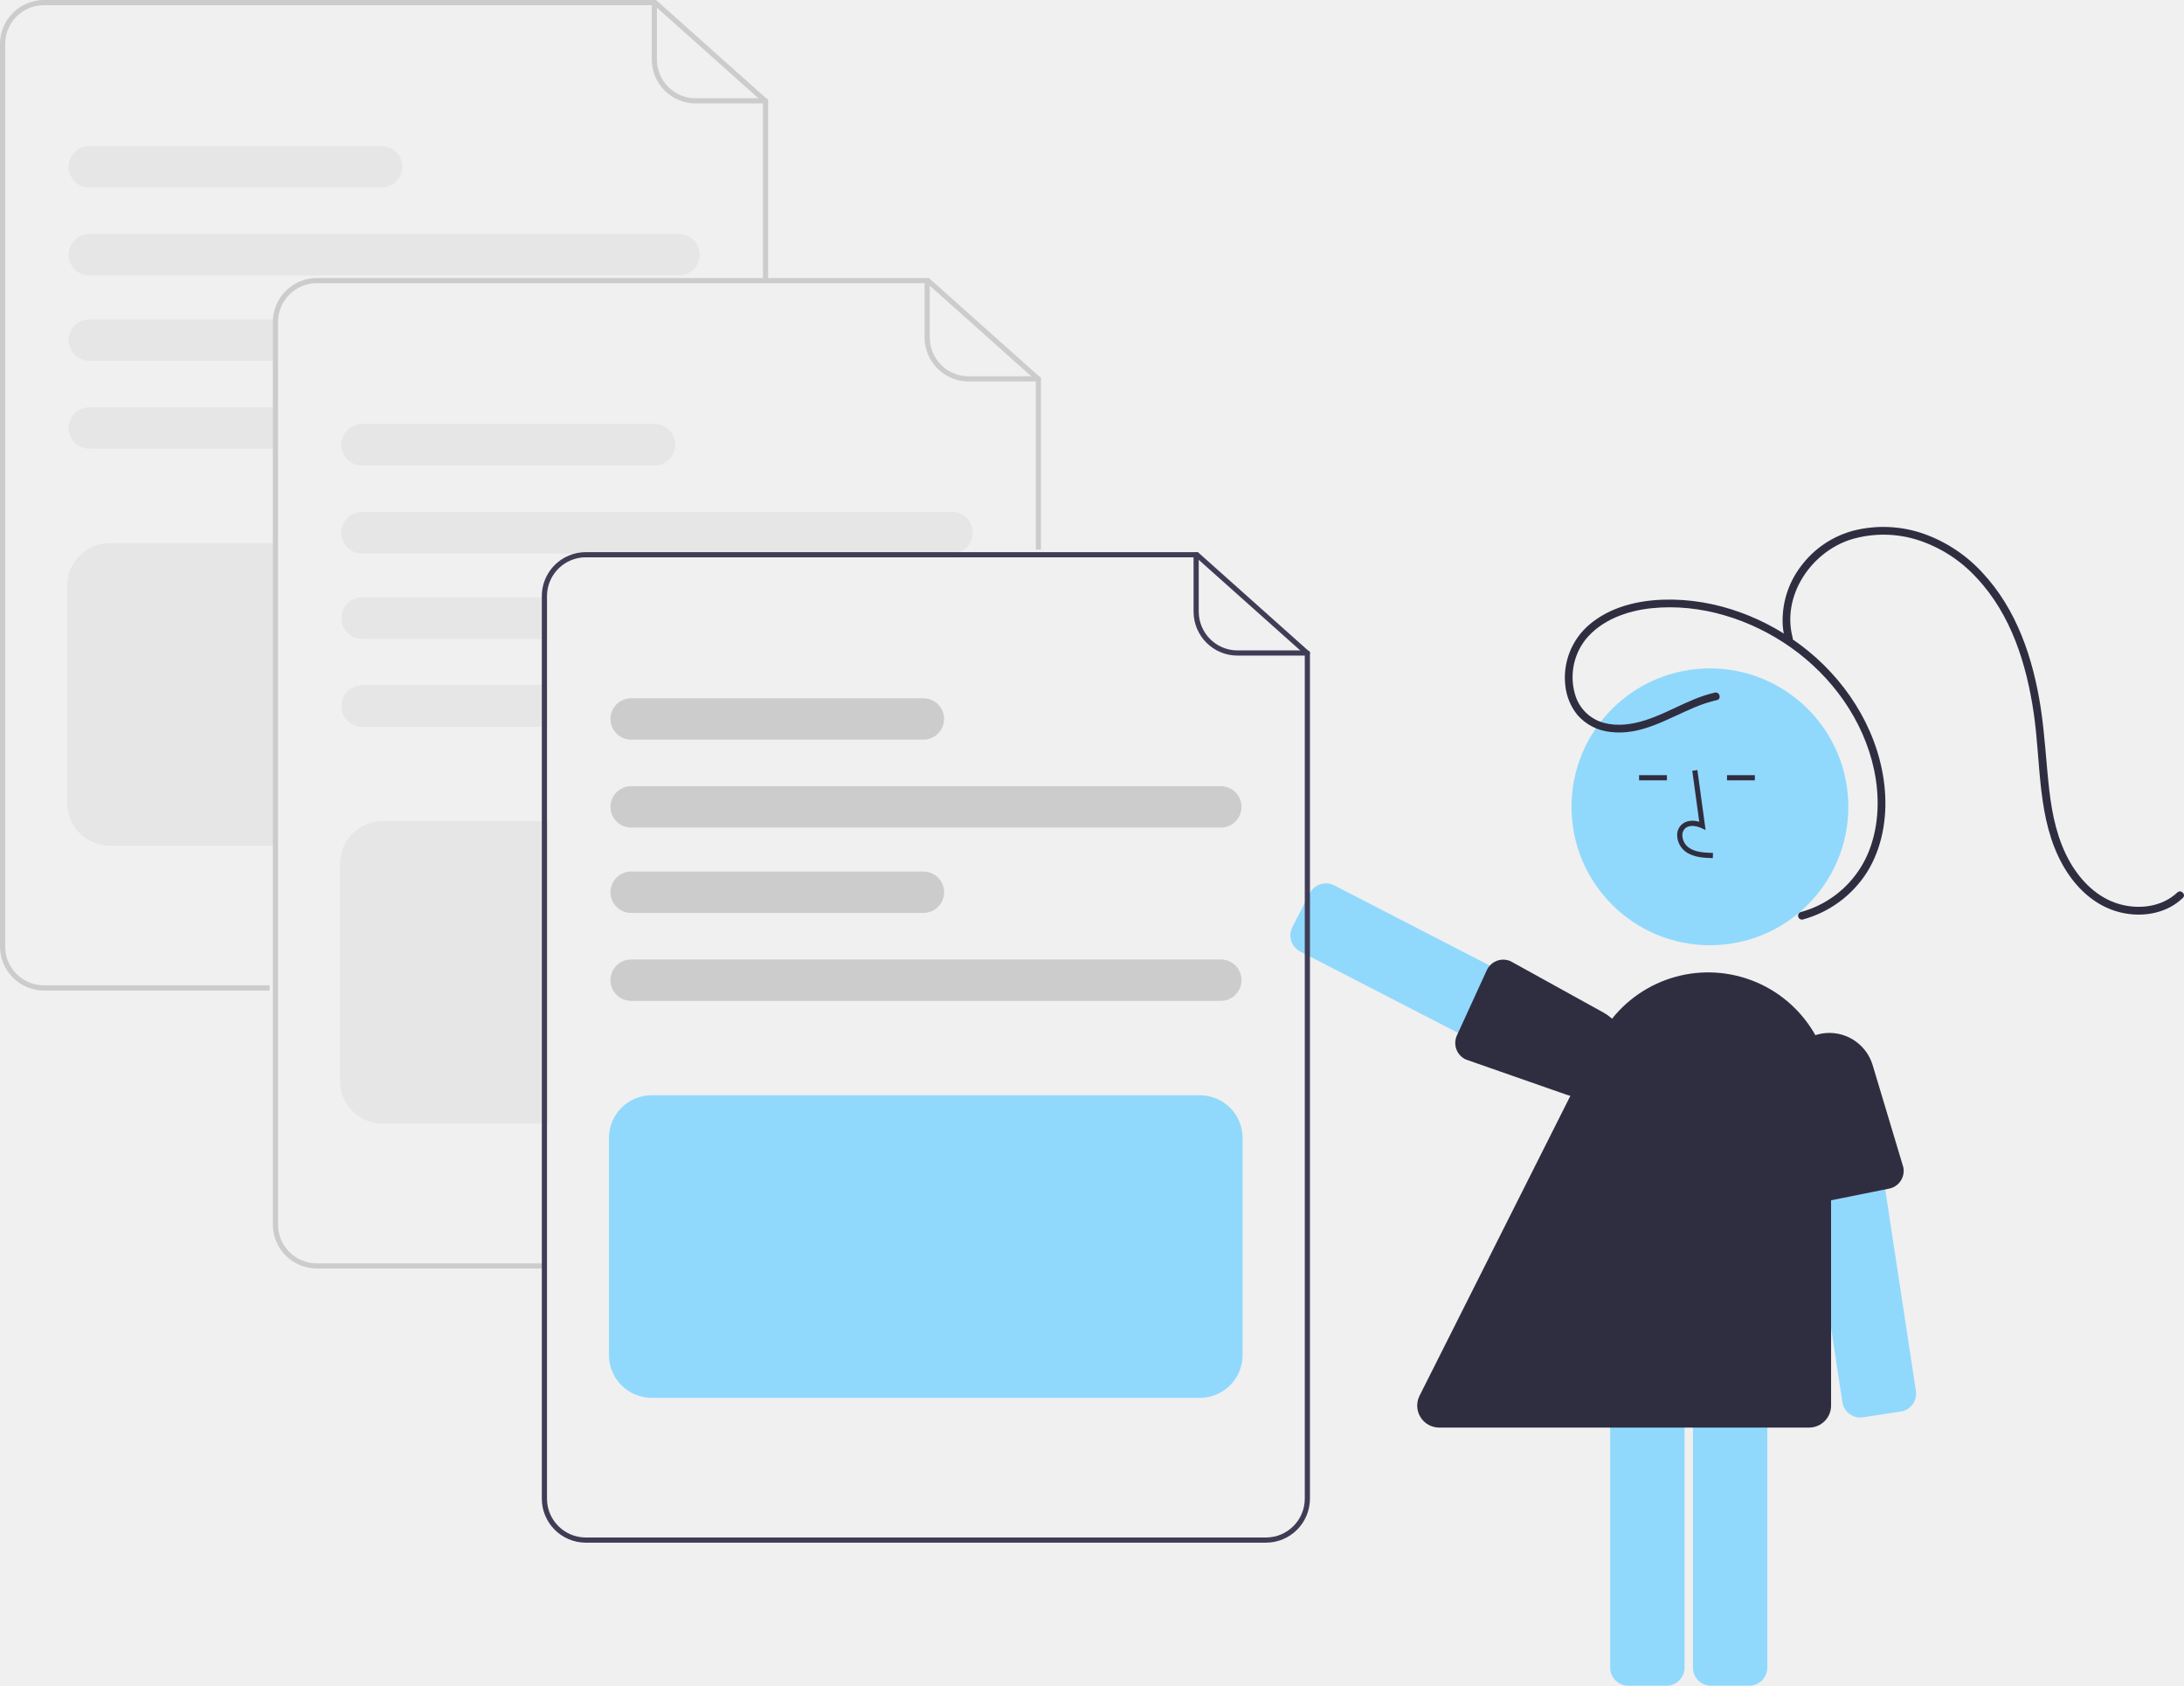
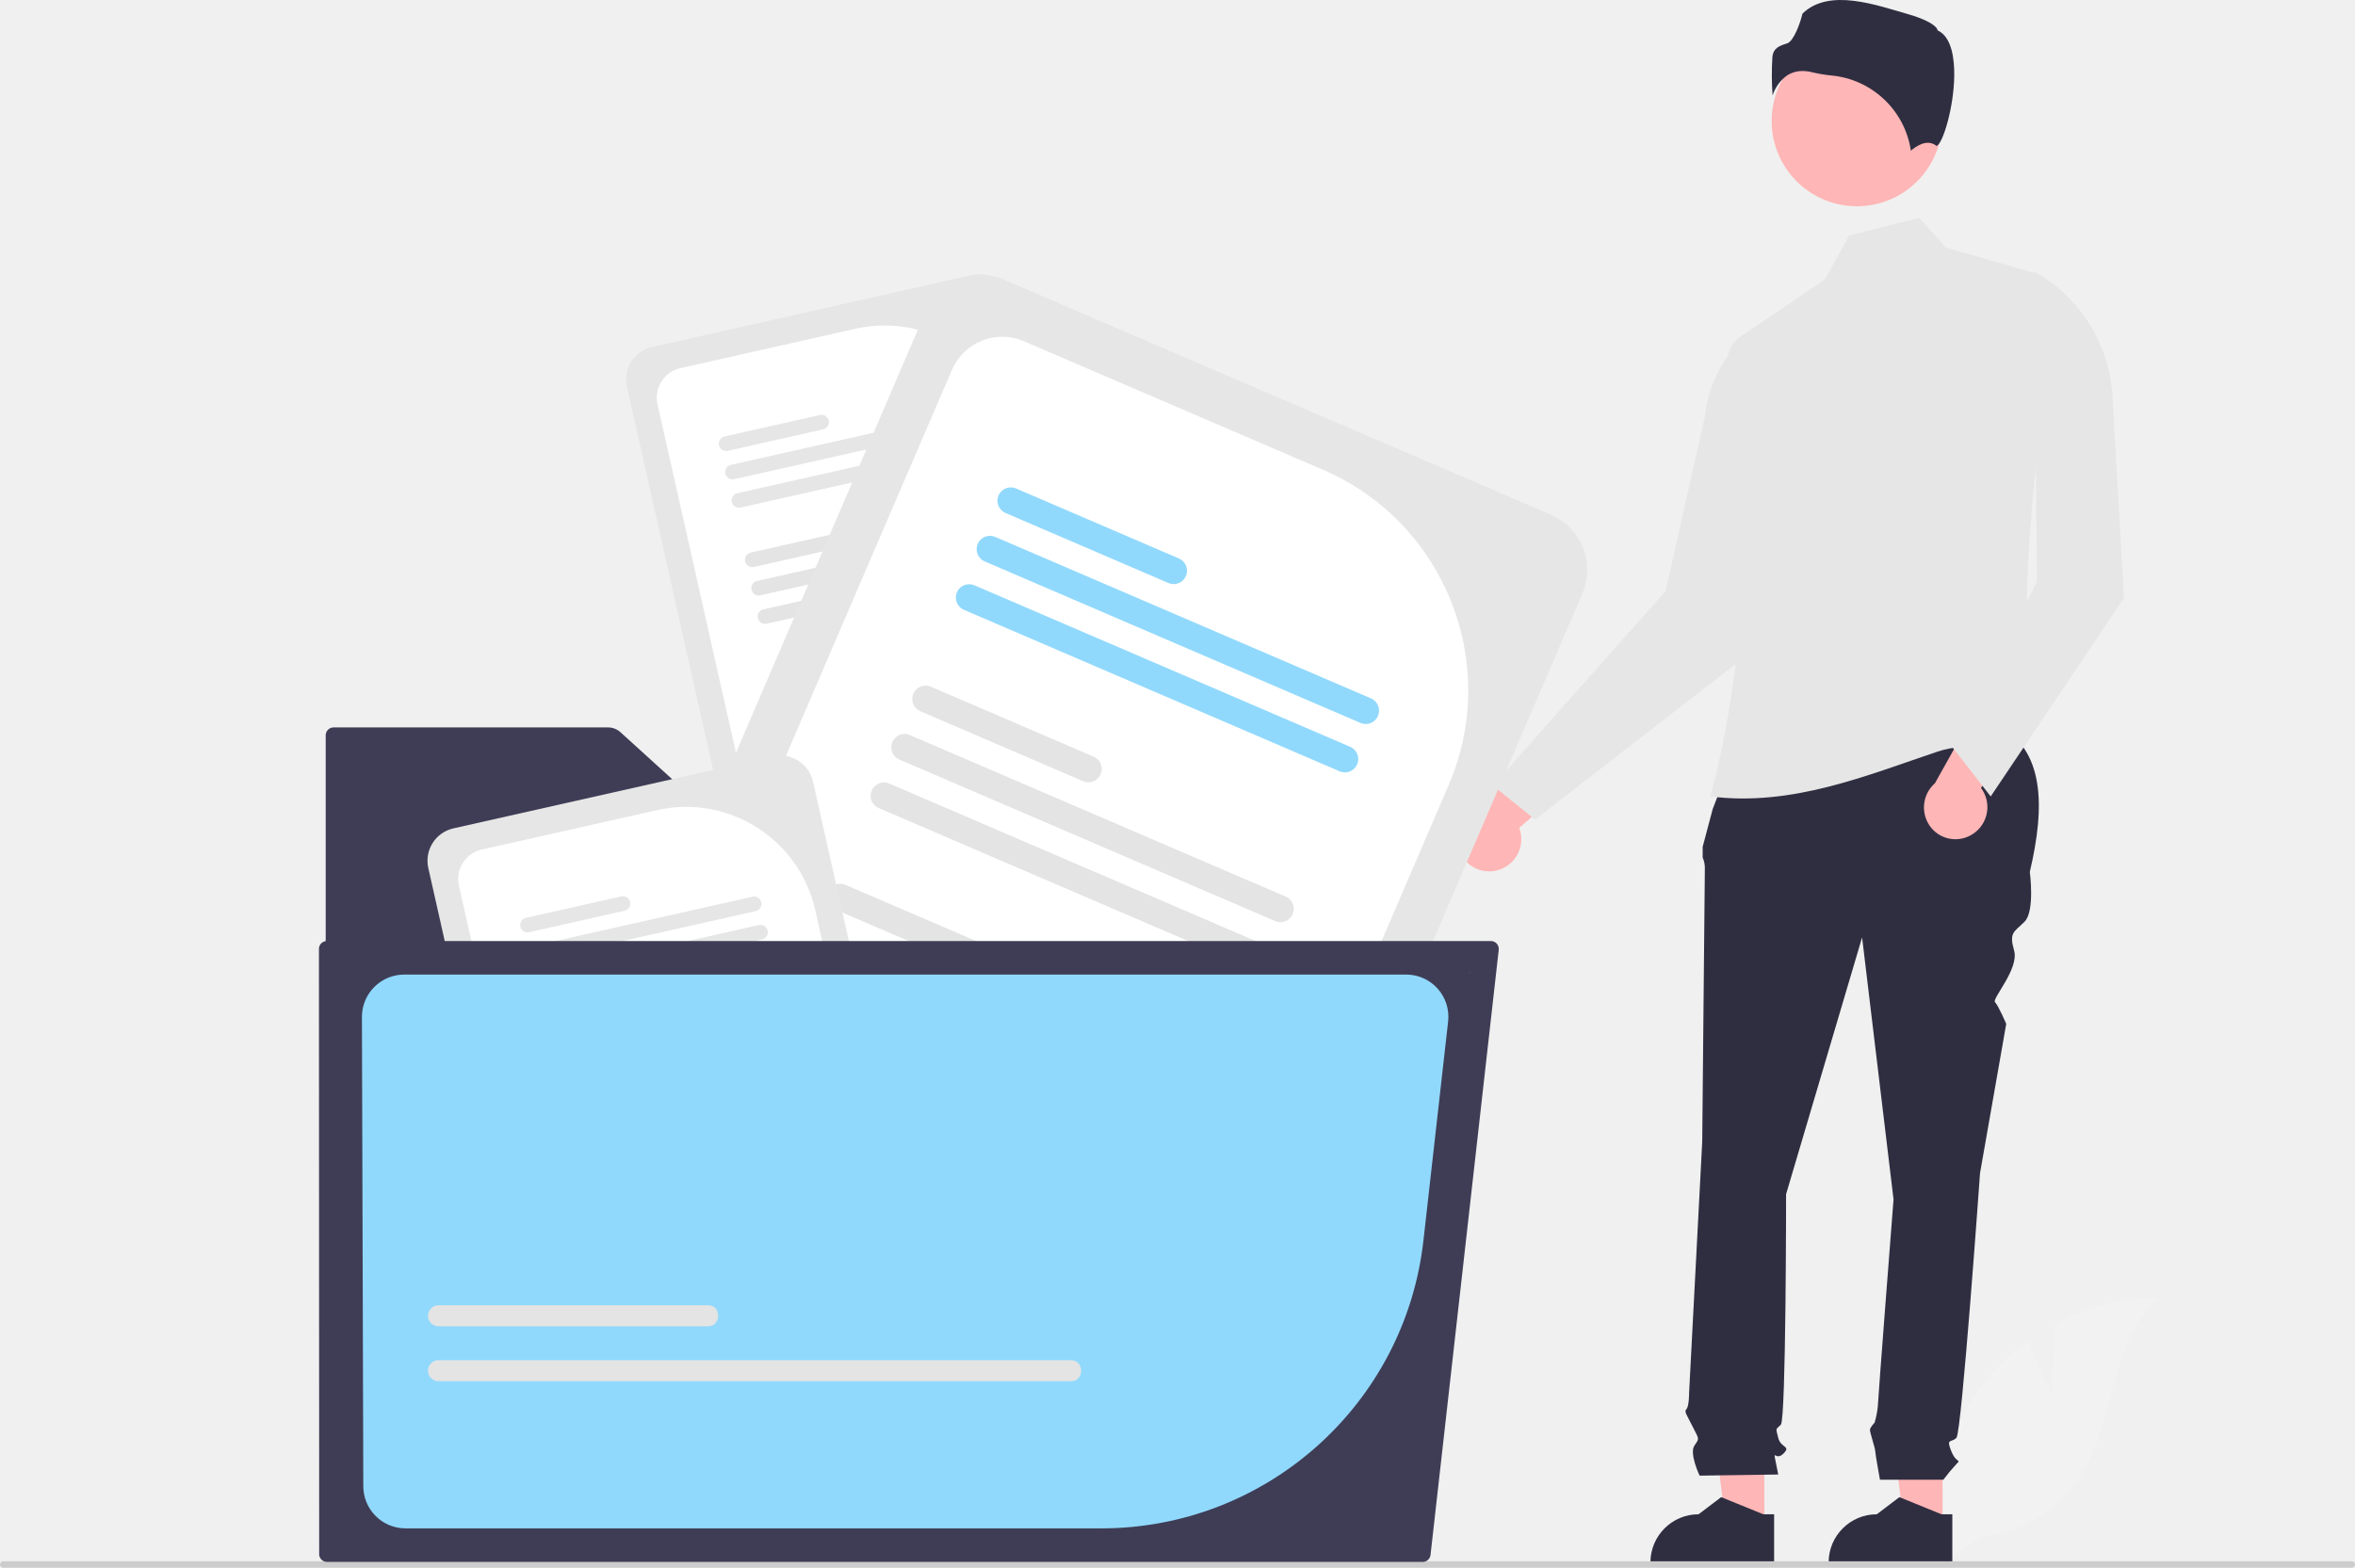
- <svg xmlns="http://www.w3.org/2000/svg" data-name="Layer 1" width="844.46" height="651.814" viewBox="0 0 844.46 651.814">
-   <path d="M789.817,548.366,680.48,491.995a7.007,7.007,0,0,1-3.014-9.429l6.763-13.118a7.008,7.008,0,0,1,9.429-3.014l109.337,56.372a7.007,7.007,0,0,1,3.014,9.429l-6.764,13.118a6.952,6.952,0,0,1-4.092,3.457,7.034,7.034,0,0,1-2.144.337A6.956,6.956,0,0,1,789.817,548.366Z" transform="translate(-177.7702 -124.0932)" fill="#91d9fc" />
-   <path d="M756.482,495.633a6.966,6.966,0,0,1,5.394.141l35.831,19.812a17.469,17.469,0,0,1,7.253,22.952l-.449-.219.449.219a17.484,17.484,0,0,1-21.476,8.842l-38.859-13.582a6.999,6.999,0,0,1-3.573-9.237L752.606,499.33a7.037,7.037,0,0,1,.743-1.294A6.958,6.958,0,0,1,756.482,495.633Z" transform="translate(-177.7702 -124.0932)" fill="#2f2e41" />
-   <circle cx="661.155" cy="311.968" r="53.519" fill="#91d9fc" />
-   <path d="M832.358,768.907V645.893a7.008,7.008,0,0,1,7-7h14.759a7.008,7.008,0,0,1,7,7V768.907a7.008,7.008,0,0,1-7,7H839.358A7.008,7.008,0,0,1,832.358,768.907Z" transform="translate(-177.7702 -124.0932)" fill="#91d9fc" />
-   <path d="M800.358,768.907V645.893a7.008,7.008,0,0,1,7-7h14.759a7.008,7.008,0,0,1,7,7V768.907a7.008,7.008,0,0,1-7,7H807.358A7.008,7.008,0,0,1,800.358,768.907Z" transform="translate(-177.7702 -124.0932)" fill="#91d9fc" />
-   <path d="M840.049,455.897l.056-2c-3.721-.104-7.001-.337-9.466-2.138A6.148,6.148,0,0,1,828.258,447.231a3.514,3.514,0,0,1,1.153-2.895c1.636-1.382,4.269-.935,6.188-.055l1.655.759-3.173-23.19-1.981.271,2.699,19.727c-2.607-.767-5.023-.437-6.678.961a5.471,5.471,0,0,0-1.86,4.492,8.133,8.133,0,0,0,3.2,6.073C832.627,455.689,836.742,455.804,840.049,455.897Z" transform="translate(-177.7702 -124.0932)" fill="#2f2e41" />
-   <rect x="633.758" y="299.73" width="10.771" height="2" fill="#2f2e41" />
-   <rect x="667.758" y="299.73" width="10.771" height="2" fill="#2f2e41" />
-   <path d="M890.139,666.249,871.629,544.635a7.007,7.007,0,0,1,5.867-7.973L892.087,534.441a7.008,7.008,0,0,1,7.974,5.867L918.571,661.921a7.008,7.008,0,0,1-5.867,7.974l-14.591,2.221a6.994,6.994,0,0,1-7.974-5.867Z" transform="translate(-177.7702 -124.0932)" fill="#91d9fc" />
-   <path d="M875.834,588.191a6.966,6.966,0,0,1-3.055-4.448l-5.019-40.635a17.469,17.469,0,0,1,14.311-19.354l.087.492-.087-.492a17.484,17.484,0,0,1,19.773,12.184l11.84,39.425a6.999,6.999,0,0,1-5.375,8.318l-27.205,5.474a7.037,7.037,0,0,1-1.484.159A6.958,6.958,0,0,1,875.834,588.191Z" transform="translate(-177.7702 -124.0932)" fill="#2f2e41" />
-   <path d="M877.27,676.093H734.247a8.5,8.5,0,0,1-7.594-12.319L795.802,526.263a47.516,47.516,0,0,1,89.968,21.347V667.593A8.51,8.51,0,0,1,877.27,676.093Z" transform="translate(-177.7702 -124.0932)" fill="#2f2e41" />
-   <path d="M840.821,391.907c-10.956,2.446-20.197,9.587-31.212,11.807-5.02,1.012-10.548.97-15.158-1.501a15.799,15.799,0,0,1-7.335-8.559,23.621,23.621,0,0,1,3.767-22.341c6.184-7.57,16.043-11.058,25.502-12.041,18.93-1.967,38.375,4.271,53.783,15.137,15.909,11.22,28.114,28.067,32.208,47.241,2.188,10.25,1.973,21.153-1.764,31.023a39.528,39.528,0,0,1-19.769,21.545,38.796,38.796,0,0,1-6.766,2.519,1.501,1.501,0,0,0,.798,2.893A42.731,42.731,0,0,0,899.642,461.391c5.861-9.375,7.827-20.852,6.925-31.759-1.746-21.099-13.349-40.492-29.569-53.768-15.582-12.754-35.74-20.515-56.007-19.898-10.164.309-20.715,2.889-28.619,9.587a26.919,26.919,0,0,0-9.342,23.787,21.571,21.571,0,0,0,4.736,11.294,19.518,19.518,0,0,0,12.528,6.47c11.984,1.56,22.376-5.233,32.966-9.6a51.263,51.263,0,0,1,8.36-2.705c1.883-.421,1.086-3.313-.798-2.893Z" transform="translate(-177.7702 -124.0932)" fill="#2f2e41" />
-   <path d="M870.923,370.705c-4.303-16.107,6.926-32.872,22.184-37.902a43.585,43.585,0,0,1,26.84.299,52.942,52.942,0,0,1,22.118,14.441c13.374,14.228,19.299,33.432,22.071,52.366,2.862,19.549,1.247,40.961,11.25,58.725,4.147,7.365,10.303,13.814,18.257,16.986,7.42,2.959,16.31,2.973,23.419-.873a22.458,22.458,0,0,0,4.705-3.437c1.407-1.328-.717-3.446-2.121-2.121-5.953,5.617-14.825,6.677-22.476,4.472-8.345-2.404-14.769-8.818-19.001-16.203-4.895-8.541-6.933-18.303-8.045-27.989-1.213-10.574-1.681-21.204-3.302-31.735-2.923-18.993-9.238-38.059-22.636-52.312a56.363,56.363,0,0,0-22.275-14.821,47.224,47.224,0,0,0-27.278-1.377,37.203,37.203,0,0,0-20.506,13.79,34.679,34.679,0,0,0-7.073,22.536,30.616,30.616,0,0,0,.975,5.953,1.501,1.501,0,0,0,2.893-.798Z" transform="translate(-177.7702 -124.0932)" fill="#2f2e41" />
-   <path d="M282.03,507.093H194.77a17.019,17.019,0,0,1-17-17v-349a17.019,17.019,0,0,1,17-17H431.451l43.319,38.678v70.322h-2V163.667L430.688,126.093H194.77a15.017,15.017,0,0,0-15,15v349a15.017,15.017,0,0,0,15,15h87.26Z" transform="translate(-177.7702 -124.0932)" fill="#ccc" />
-   <path d="M473.77,164.093h-27a17.019,17.019,0,0,1-17-17v-22a1,1,0,1,1,2,0v22a15.017,15.017,0,0,0,15,15h27a1,1,0,0,1,0,2Z" transform="translate(-177.7702 -124.0932)" fill="#ccc" />
-   <path d="M440.31,214.593h-228a8,8,0,0,0,0,16h228a8,8,0,0,0,0-16Z" transform="translate(-177.7702 -124.0932)" fill="#e6e6e6" />
-   <path d="M325.31,180.593h-113a8,8,0,0,0,0,16h113a8,8,0,0,0,0-16Z" transform="translate(-177.7702 -124.0932)" fill="#e6e6e6" />
-   <path d="M212.31,281.593a8,8,0,0,0,0,16h71.46v-16Z" transform="translate(-177.7702 -124.0932)" fill="#e6e6e6" />
-   <path d="M212.31,247.593a8,8,0,1,0,0,16h71.46v-16Z" transform="translate(-177.7702 -124.0932)" fill="#e6e6e6" />
-   <path d="M284.27,451.093h-64.04a16.519,16.519,0,0,1-16.5-16.5v-84a16.519,16.519,0,0,1,16.5-16.5h64.04Z" transform="translate(-177.7702 -124.0932)" fill="#e6e6e6" />
-   <path d="M387.53,614.593H300.27a17.019,17.019,0,0,1-17-17v-349a17.019,17.019,0,0,1,17-17H536.951l43.319,38.678v66.322h-2V271.167L536.188,233.593H300.27a15.017,15.017,0,0,0-15,15v349a15.017,15.017,0,0,0,15,15h87.26Z" transform="translate(-177.7702 -124.0932)" fill="#ccc" />
-   <path d="M579.27,271.593h-27a17.019,17.019,0,0,1-17-17v-22a1,1,0,1,1,2,0v22a15.017,15.017,0,0,0,15,15h27a1,1,0,0,1,0,2Z" transform="translate(-177.7702 -124.0932)" fill="#ccc" />
-   <path d="M545.81,322.093h-228a8,8,0,0,0,0,16h228a8,8,0,0,0,0-16Z" transform="translate(-177.7702 -124.0932)" fill="#e6e6e6" />
-   <path d="M430.81,288.093h-113a8,8,0,0,0,0,16h113a8,8,0,0,0,0-16Z" transform="translate(-177.7702 -124.0932)" fill="#e6e6e6" />
-   <path d="M545.81,322.093h-228a8,8,0,0,0,0,16h228a8,8,0,0,0,0-16Z" transform="translate(-177.7702 -124.0932)" fill="#e6e6e6" />
-   <path d="M430.81,288.093h-113a8,8,0,0,0,0,16h113a8,8,0,0,0,0-16Z" transform="translate(-177.7702 -124.0932)" fill="#e6e6e6" />
-   <path d="M317.81,389.093a8,8,0,0,0,0,16h71.46v-16Z" transform="translate(-177.7702 -124.0932)" fill="#e6e6e6" />
-   <path d="M317.81,355.093a8,8,0,0,0,0,16h71.46v-16Z" transform="translate(-177.7702 -124.0932)" fill="#e6e6e6" />
-   <path d="M317.81,389.093a8,8,0,0,0,0,16h71.46v-16Z" transform="translate(-177.7702 -124.0932)" fill="#e6e6e6" />
-   <path d="M317.81,355.093a8,8,0,0,0,0,16h71.46v-16Z" transform="translate(-177.7702 -124.0932)" fill="#e6e6e6" />
-   <path d="M389.77,558.593h-64.04a16.519,16.519,0,0,1-16.5-16.5v-84a16.519,16.519,0,0,1,16.5-16.5h64.04Z" transform="translate(-177.7702 -124.0932)" fill="#e6e6e6" />
-   <path d="M395.41,340.093a16.994,16.994,0,0,0-8.14,14.5v2.5h2v-2.5a15.027,15.027,0,0,1,11.15-14.5Zm245.54-2.5H404.27a17.02,17.02,0,0,0-17,17v349a17.024,17.024,0,0,0,17,17h263a17.024,17.024,0,0,0,17-17v-327.32Zm41.32,366a15.018,15.018,0,0,1-15,15h-263a15.018,15.018,0,0,1-15-15v-349a15.027,15.027,0,0,1,11.15-14.5,14.833,14.833,0,0,1,3.85-.5H640.19l42.08,37.57Zm-286.86-363.5a16.994,16.994,0,0,0-8.14,14.5v2.5h2v-2.5a15.027,15.027,0,0,1,11.15-14.5Z" transform="translate(-177.7702 -124.0932)" fill="#3f3d56" />
-   <path d="M683.27,377.593h-27a17.019,17.019,0,0,1-17-17v-22a1,1,0,0,1,2,0v22a15.017,15.017,0,0,0,15,15h27a1,1,0,0,1,0,2Z" transform="translate(-177.7702 -124.0932)" fill="#3f3d56" />
-   <path d="M649.812,444.093h-228a8,8,0,1,1,0-16h228a8,8,0,0,1,0,16Z" transform="translate(-177.7702 -124.0932)" fill="#ccc" />
-   <path d="M534.812,410.093h-113a8,8,0,1,1,0-16h113a8,8,0,0,1,0,16Z" transform="translate(-177.7702 -124.0932)" fill="#ccc" />
-   <path d="M649.812,511.093h-228a8,8,0,1,1,0-16h228a8,8,0,0,1,0,16Z" transform="translate(-177.7702 -124.0932)" fill="#ccc" />
-   <path d="M534.812,477.093h-113a8,8,0,1,1,0-16h113a8,8,0,0,1,0,16Z" transform="translate(-177.7702 -124.0932)" fill="#ccc" />
-   <path d="M641.729,664.593h-212a16.519,16.519,0,0,1-16.5-16.5v-84a16.519,16.519,0,0,1,16.5-16.5h212a16.519,16.519,0,0,1,16.5,16.5v84A16.519,16.519,0,0,1,641.729,664.593Z" transform="translate(-177.7702 -124.0932)" fill="#91d9fc" />
+ <svg xmlns="http://www.w3.org/2000/svg" data-name="Layer 1" width="865.67" height="576.443" viewBox="0 0 865.67 576.443">
+   <path d="M716.982,481.915a11.798,11.798,0,0,0,9.173-13.773,11.592,11.592,0,0,0-.567-1.968l31.471-27.129-20.575-5.821-26.731,26.655a11.841,11.841,0,0,0-5.662,15.631,11.529,11.529,0,0,0,12.891,6.405Z" transform="translate(-167.165 -161.7783)" fill="#ffb6b6" />
+   <path d="M921.345,674.306l1.144-25.719a83.066,83.066,0,0,1,38.745-9.808c-18.608,15.214-16.283,44.541-28.899,65a49.964,49.964,0,0,1-36.639,23.089L880.123,736.402a83.724,83.724,0,0,1,17.647-67.845A80.873,80.873,0,0,1,912.633,654.747C916.363,664.581,921.345,674.306,921.345,674.306Z" transform="translate(-167.165 -161.7783)" fill="#f2f2f2" />
+   <polygon points="714.057 561.388 699.956 561.387 693.248 507 714.059 507.001 714.057 561.388" fill="#ffb6b6" />
+   <path d="M884.817,736.834l-45.466-.002v-.575a17.697,17.697,0,0,1,17.697-17.696h.001l8.305-6.301,15.495,6.301,3.969 0Z" transform="translate(-167.165 -161.7783)" fill="#2f2e41" />
+   <polygon points="648.548 561.388 634.448 561.387 627.74 507 648.551 507.001 648.548 561.388" fill="#ffb6b6" />
+   <path d="M819.309,736.834l-45.466-.002v-.575a17.697,17.697,0,0,1,17.697-17.696h.001l8.305-6.301,15.495,6.301,3.969 0Z" transform="translate(-167.165 -161.7783)" fill="#2f2e41" />
+   <path d="M809.61,425.826l91.715,2.293c17.419,9.461,17.683,29.938,11.976,54.25,0,0,1.927,14.45-1.927,18.304s-5.78,3.853-3.853,10.597-8.253,17.758-7.017,18.994,4.126,7.98,4.126,7.98l-9.634,54.911s-6.743,95.372-8.67,97.299-3.853,0-1.927,4.817,3.853,2.89,1.927,4.817a70.949,70.949,0,0,0-4.817,5.78H858.22s-1.756-9.634-1.756-10.597-1.927-6.743-1.927-7.707,1.703-2.666,1.703-2.666a31.694,31.694,0,0,0,1.187-6.004c0-1.927,5.78-76.105,5.78-76.105l-11.56-96.335L823.71,600.861s0,82.848-1.927,84.775-1.927.963-.963,4.817,4.817,2.89,1.927,5.78-3.853-1.927-2.89,2.89l.963,4.817-28.901.413s-3.853-8.12-1.927-11.01,1.811-2.101-.539-6.831-3.314-5.693-2.351-6.656.963-6.087.963-6.087l4.817-92.175s.963-97.299.963-100.189a9.609,9.609,0,0,0-.8-4.334v-3.923l3.69-13.9Z" transform="translate(-167.165 -161.7783)" fill="#2f2e41" />
+   <path d="M715.921,450.623l15.5,12.5,84.5-65.5-5-114h0a46.039,46.039,0,0,0-17.023,31.103l-14.477,64.397Z" transform="translate(-167.165 -161.7783)" fill="#e6e6e6" />
+   <path d="M795.921,454.623c29.911,3.823,57.469-7.759,83.5-16.5,11.752-3.946,23.59.173,34.5-6.5-4.718-46.467-.137-98.808,9.884-154.586a13.217,13.217,0,0,0-8.986-14.946l-32.291-9.264-9.942-10.968L846.909,248.377l-8.988,16.246-30.888,20.87a11.292,11.292,0,0,0-4.808,11.28A370.22,370.22,0,0,1,795.921,454.623Z" transform="translate(-167.165 -161.7783)" fill="#e6e6e6" />
+   <path d="M891.382,469.005a11.798,11.798,0,0,0,5.067-15.753,11.592,11.592,0,0,0-1.083-1.739l22.874-34.687-21.383.014-18.444,32.937a11.841,11.841,0,0,0-1.182,16.583,11.529,11.529,0,0,0,14.15,2.645Z" transform="translate(-167.165 -161.7783)" fill="#ffb6b6" />
+   <path d="M884.921,436.623l14,18,49-73-4.238-74.163a56.096,56.096,0,0,0-28.762-45.837h0l1,114Z" transform="translate(-167.165 -161.7783)" fill="#e6e6e6" />
+   <circle cx="682.576" cy="44.502" r="31.335" fill="#ffb6b6" />
+   <path d="M829.775,187.89a14.807,14.807,0,0,1,3.593.472,51.139,51.139,0,0,0,7.033,1.179,32.59,32.59,0,0,1,29.182,27.643c1.821-1.588,5.964-4.508,9.36-1.794h0c.052.043.082.065.201.009,2.255-1.07,6.259-14.239,6.38-25.834.064-6.154-.905-14.013-5.882-16.502l-.262-.131-.069-.285c-.332-1.384-4.048-3.748-10.505-5.587-11.735-3.342-29.227-9.854-39.077-.271-.745,3.23-3.171,10.144-5.621,10.927-2.713.867-5.056,1.616-5.425,4.944a101.999,101.999,0,0,0,.067,14.219,14.522,14.522,0,0,1,5.159-7.247A10.225,10.225,0,0,1,829.775,187.89Z" transform="translate(-167.165 -161.7783)" fill="#2f2e41" />
+   <path d="M1032.835,737.032a1.186,1.186,0,0,1-1.19,1.19H168.355a1.19,1.19,0,0,1,0-2.38h863.29A1.187,1.187,0,0,1,1032.835,737.032Z" transform="translate(-167.165 -161.7783)" fill="#ccc" />
+   <path d="M524.442,262.901,406.817,289.364a12.201,12.201,0,0,0-9.215,14.565l32.254,143.365,138.203-31.093a6.056,6.056,0,0,0,2.993-1.652L539.007,272.116A12.201,12.201,0,0,0,524.442,262.901Z" transform="translate(-167.165 -161.7783)" fill="#e6e6e6" />
+   <path d="M481.715,282.642l-64.462,14.503a11.111,11.111,0,0,0-8.394,13.261l30.325,134.79,122.744-27.615-22.084-98.162A48.695,48.695,0,0,0,481.715,282.642Z" transform="translate(-167.165 -161.7783)" fill="#fff" />
+   <path d="M538.323,410.314l-80.921,18.206a2.703,2.703,0,1,0,1.187,5.275l80.921-18.206a2.703,2.703,0,1,0-1.187-5.275Z" transform="translate(-167.165 -161.7783)" fill="#e4e4e4" />
+   <path d="M535.976,399.883,455.055,418.088a2.706,2.706,0,0,0,1.188,5.28l80.921-18.206a2.706,2.706,0,1,0-1.188-5.28Z" transform="translate(-167.165 -161.7783)" fill="#e4e4e4" />
+   <path d="M487.788,399.77l-35.078,7.892a2.703,2.703,0,1,0,1.187,5.275l35.078-7.892a2.703,2.703,0,1,0-1.187-5.275Z" transform="translate(-167.165 -161.7783)" fill="#e4e4e4" />
+   <path d="M528.717,367.614l-80.921,18.206a2.706,2.706,0,0,0,1.188,5.28l80.921-18.206a2.706,2.706,0,1,0-1.188-5.28Z" transform="translate(-167.165 -161.7783)" fill="#e4e4e4" />
+   <path d="M526.371,357.188l-80.921,18.206a2.703,2.703,0,1,0,1.187,5.275l80.921-18.206a2.703,2.703,0,1,0-1.187-5.275Z" transform="translate(-167.165 -161.7783)" fill="#e4e4e4" />
+   <path d="M478.181,357.07l-35.078,7.892a2.706,2.706,0,0,0,1.188,5.28l35.078-7.892a2.706,2.706,0,1,0-1.188-5.28Z" transform="translate(-167.165 -161.7783)" fill="#e4e4e4" />
+   <path d="M519.11,324.914l-80.921,18.206a2.706,2.706,0,0,0,1.188,5.28l80.921-18.206a2.706,2.706,0,1,0-1.188-5.28Z" transform="translate(-167.165 -161.7783)" fill="#e6e6e6" />
+   <path d="M516.765,314.488l-80.921,18.206a2.706,2.706,0,0,0,1.188,5.28l80.921-18.206a2.706,2.706,0,1,0-1.188-5.28Z" transform="translate(-167.165 -161.7783)" fill="#e6e6e6" />
+   <path d="M468.574,314.371,433.496,322.262a2.706,2.706,0,0,0,1.188,5.28l35.078-7.892a2.706,2.706,0,1,0-1.188-5.28Z" transform="translate(-167.165 -161.7783)" fill="#e6e6e6" />
+   <path d="M289.779,429.241a2.895,2.895,0,0,0-2.892,2.892V731.181a2.896,2.896,0,0,0,2.892,2.893h374.946a2.895,2.895,0,0,0,2.892-2.893V480.137a2.895,2.895,0,0,0-2.892-2.893H449.53a8.765,8.765,0,0,1-5.907-2.282l-48.379-43.958a6.77,6.77,0,0,0-4.562-1.763Z" transform="translate(-167.165 -161.7783)" fill="#3f3d56" />
+   <path d="M737.242,351.025,536.479,264.713a22.116,22.116,0,0,0-29.019,11.569l-105.198,244.695,235.885,101.411a10.977,10.977,0,0,0,6.15.761l104.515-243.106A22.116,22.116,0,0,0,737.242,351.025Z" transform="translate(-167.165 -161.7783)" fill="#e6e6e6" />
+   <path d="M653.54,334.535,543.517,287.234a20.14,20.14,0,0,0-26.427,10.528L418.183,527.822l209.5,90.067L699.712,450.347A88.262,88.262,0,0,0,653.54,334.535Z" transform="translate(-167.165 -161.7783)" fill="#fff" />
+   <path d="M600.776,582.114l-138.117-59.379a4.9,4.9,0,1,0-3.871,9.003l138.117,59.379a4.9,4.9,0,1,0,3.871-9.003Z" transform="translate(-167.165 -161.7783)" fill="#e4e4e4" />
+   <path d="M608.43,564.309l-138.117-59.379a4.905,4.905,0,0,0-3.875,9.012l138.117,59.379a4.905,4.905,0,1,0,3.875-9.012Z" transform="translate(-167.165 -161.7783)" fill="#e4e4e4" />
+   <path d="M537.835,512.875,477.964,487.135a4.9,4.9,0,1,0-3.871,9.003l59.871,25.74a4.9,4.9,0,1,0,3.871-9.003Z" transform="translate(-167.165 -161.7783)" fill="#e4e4e4" />
+   <path d="M632.108,509.233l-138.117-59.379a4.905,4.905,0,0,0-3.875,9.012l138.117,59.379a4.905,4.905,0,1,0,3.875-9.012Z" transform="translate(-167.165 -161.7783)" fill="#e4e4e4" />
+   <path d="M639.759,491.438l-138.117-59.379a4.9,4.9,0,1,0-3.871,9.003l138.117,59.379a4.9,4.9,0,1,0,3.871-9.003Z" transform="translate(-167.165 -161.7783)" fill="#e4e4e4" />
+   <path d="M569.167,439.995,509.296,414.255a4.905,4.905,0,0,0-3.875,9.012l59.871,25.74a4.905,4.905,0,1,0,3.875-9.012Z" transform="translate(-167.165 -161.7783)" fill="#e4e4e4" />
+   <path d="M663.441,436.353l-138.117-59.379a4.905,4.905,0,0,0-3.875,9.012l138.117,59.379a4.905,4.905,0,1,0,3.875-9.012Z" transform="translate(-167.165 -161.7783)" fill="#91d9fc" />
+   <path d="M671.091,418.558,532.974,359.179a4.905,4.905,0,0,0-3.875,9.012l138.117,59.379A4.905,4.905,0,1,0,671.091,418.558Z" transform="translate(-167.165 -161.7783)" fill="#91d9fc" />
+   <path d="M600.5,367.115,540.628,341.375a4.905,4.905,0,0,0-3.875,9.012L596.625,376.127a4.905,4.905,0,1,0,3.875-9.012Z" transform="translate(-167.165 -161.7783)" fill="#91d9fc" />
+   <path d="M451.442,439.901,333.817,466.364a12.201,12.201,0,0,0-9.215,14.565l32.254,143.365,138.203-31.093a6.056,6.056,0,0,0,2.993-1.652L466.007,449.116A12.201,12.201,0,0,0,451.442,439.901Z" transform="translate(-167.165 -161.7783)" fill="#e6e6e6" />
+   <path d="M408.715,459.642l-64.462,14.503a11.111,11.111,0,0,0-8.394,13.261l30.325,134.79,122.744-27.615-22.084-98.162A48.695,48.695,0,0,0,408.715,459.642Z" transform="translate(-167.165 -161.7783)" fill="#fff" />
+   <path d="M465.323,587.314l-80.921,18.206a2.703,2.703,0,1,0,1.187,5.275l80.921-18.206a2.703,2.703,0,1,0-1.187-5.275Z" transform="translate(-167.165 -161.7783)" fill="#e4e4e4" />
+   <path d="M462.976,576.883,382.055,595.088a2.706,2.706,0,0,0,1.188,5.28l80.921-18.206a2.706,2.706,0,1,0-1.188-5.28Z" transform="translate(-167.165 -161.7783)" fill="#e4e4e4" />
+   <path d="M414.788,576.77l-35.078,7.892a2.703,2.703,0,1,0,1.187,5.275l35.078-7.892a2.703,2.703,0,1,0-1.187-5.275Z" transform="translate(-167.165 -161.7783)" fill="#e4e4e4" />
+   <path d="M455.717,544.614l-80.921,18.206a2.706,2.706,0,0,0,1.188,5.28l80.921-18.206a2.706,2.706,0,1,0-1.188-5.28Z" transform="translate(-167.165 -161.7783)" fill="#e4e4e4" />
+   <path d="M453.371,534.188l-80.921,18.206a2.703,2.703,0,1,0,1.187,5.275l80.921-18.206a2.703,2.703,0,1,0-1.187-5.275Z" transform="translate(-167.165 -161.7783)" fill="#e4e4e4" />
+   <path d="M405.181,534.07l-35.078,7.892a2.706,2.706,0,0,0,1.188,5.28l35.078-7.892a2.706,2.706,0,1,0-1.188-5.28Z" transform="translate(-167.165 -161.7783)" fill="#e4e4e4" />
+   <path d="M446.11,501.914l-80.921,18.206a2.706,2.706,0,0,0,1.188,5.28l80.921-18.206a2.706,2.706,0,1,0-1.188-5.28Z" transform="translate(-167.165 -161.7783)" fill="#e6e6e6" />
+   <path d="M443.765,491.488l-80.921,18.206a2.706,2.706,0,0,0,1.188,5.28l80.921-18.206a2.706,2.706,0,1,0-1.188-5.28Z" transform="translate(-167.165 -161.7783)" fill="#e6e6e6" />
+   <path d="M395.574,491.371,360.496,499.262a2.706,2.706,0,0,0,1.188,5.28l35.078-7.892a2.706,2.706,0,1,0-1.188-5.28Z" transform="translate(-167.165 -161.7783)" fill="#e6e6e6" />
+   <path d="M287.294,507.787a2.892,2.892,0,0,0-2.892,2.891c0,.108.089,222.827.089,222.827a2.89,2.89,0,0,0,2.874,2.568H690.138a2.89,2.89,0,0,0,2.874-2.568L718.082,511.003a2.893,2.893,0,0,0-.717-2.251,2.859,2.859,0,0,0-2.156-.965Z" transform="translate(-167.165 -161.7783)" fill="#3f3d56" />
+   <path d="M315.717,520.117a15.555,15.555,0,0,0-15.509,15.374l.503,172.607A15.509,15.509,0,0,0,316.22,723.743H571.897A119.174,119.174,0,0,0,690.41,617.833l9.067-80.47a15.508,15.508,0,0,0-15.412-17.246Zm391.811,0-.046-1h.046Z" transform="translate(-167.165 -161.7783)" fill="#91d9fc" />
+   <path d="M427.4,649.434H328.353a3.859,3.859,0,1,1,0-7.718h99.046C432.376,641.647,432.426,649.504,427.4,649.434Z" transform="translate(-167.165 -161.7783)" fill="#e4e4e4" />
+   <path d="M560.826,669.62H328.353a3.859,3.859,0,1,1,0-7.718H560.826C565.802,661.833,565.852,669.691,560.826,669.62Z" transform="translate(-167.165 -161.7783)" fill="#e4e4e4" />
</svg>
